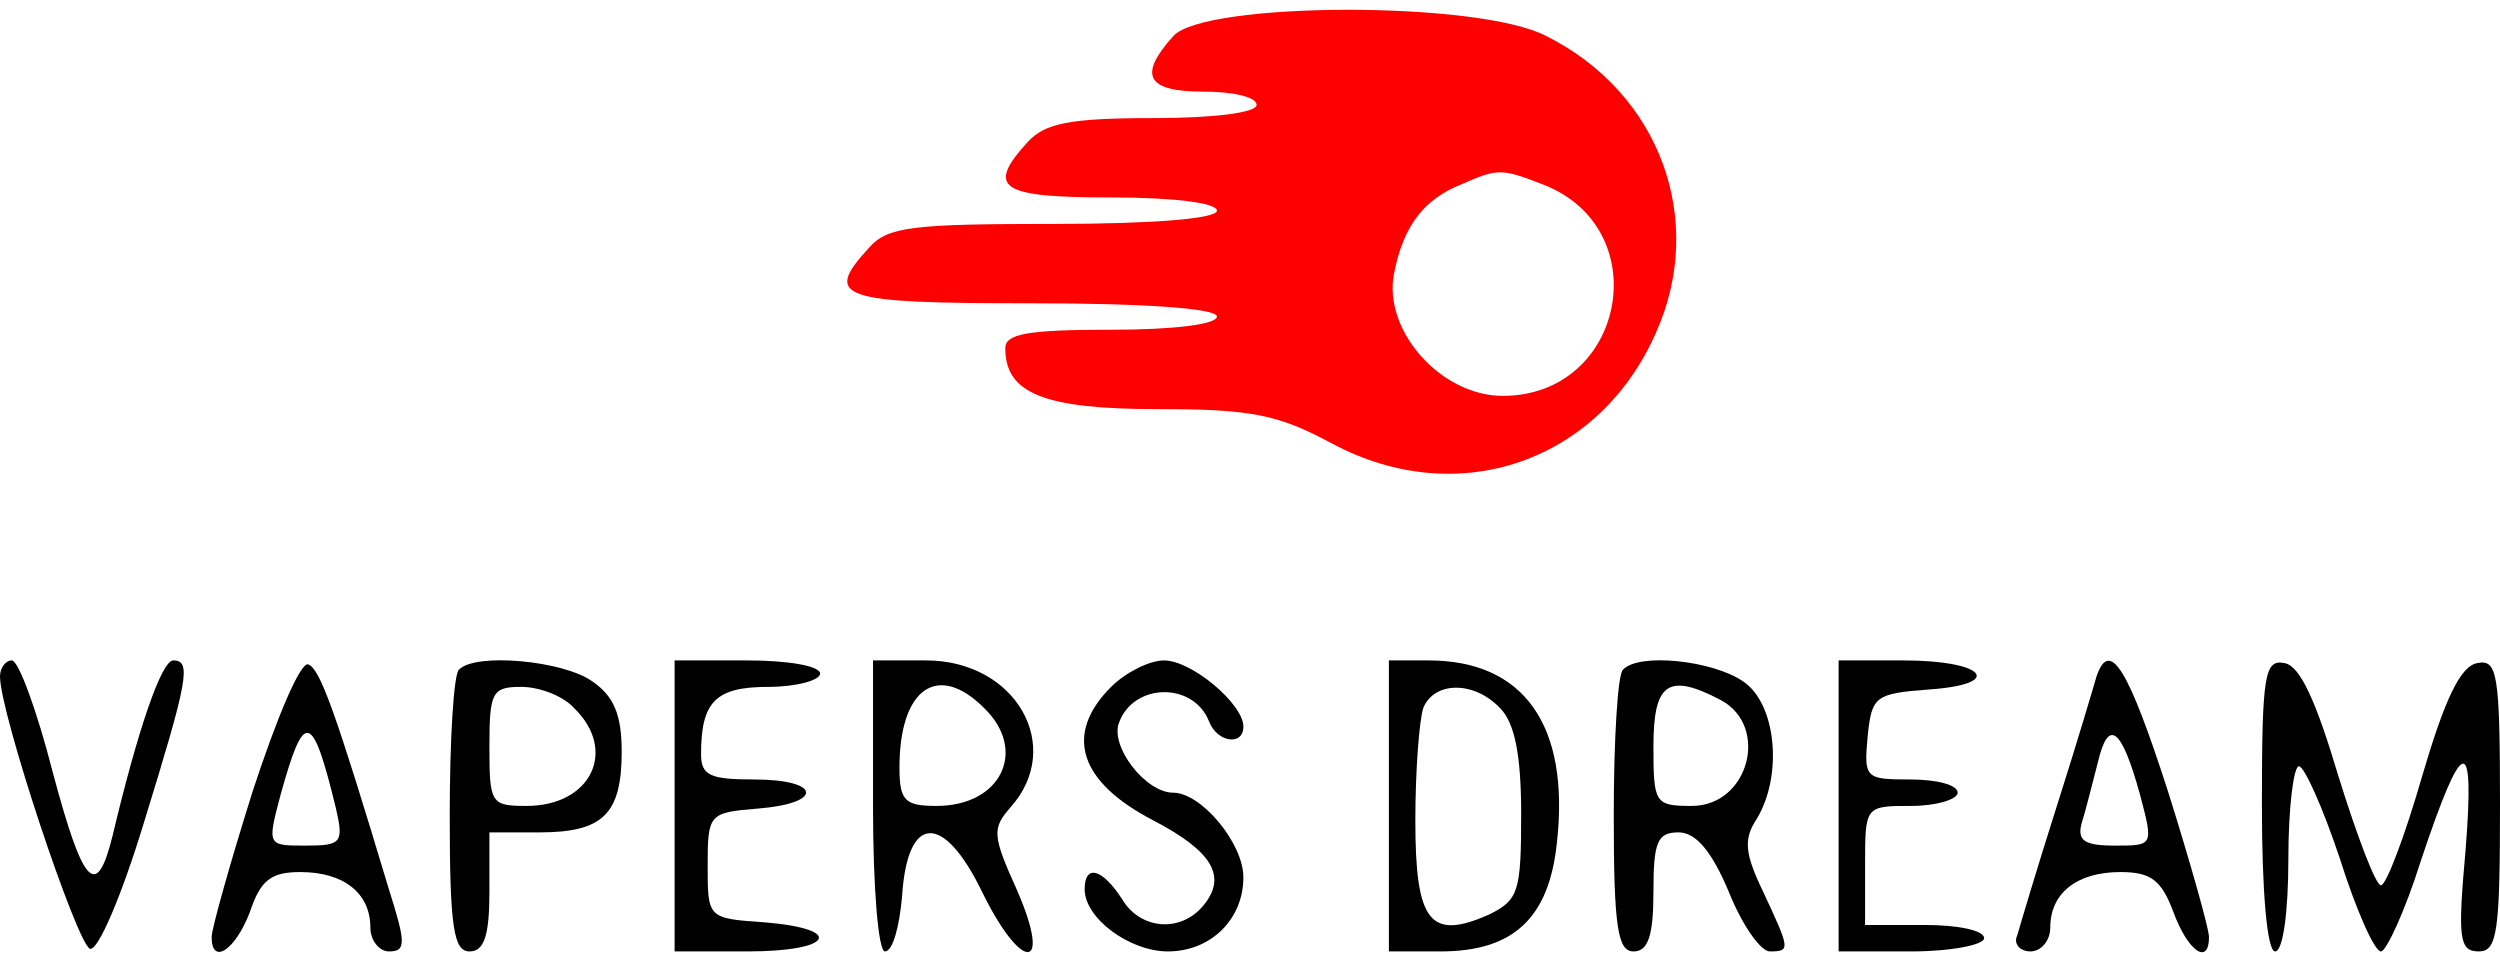
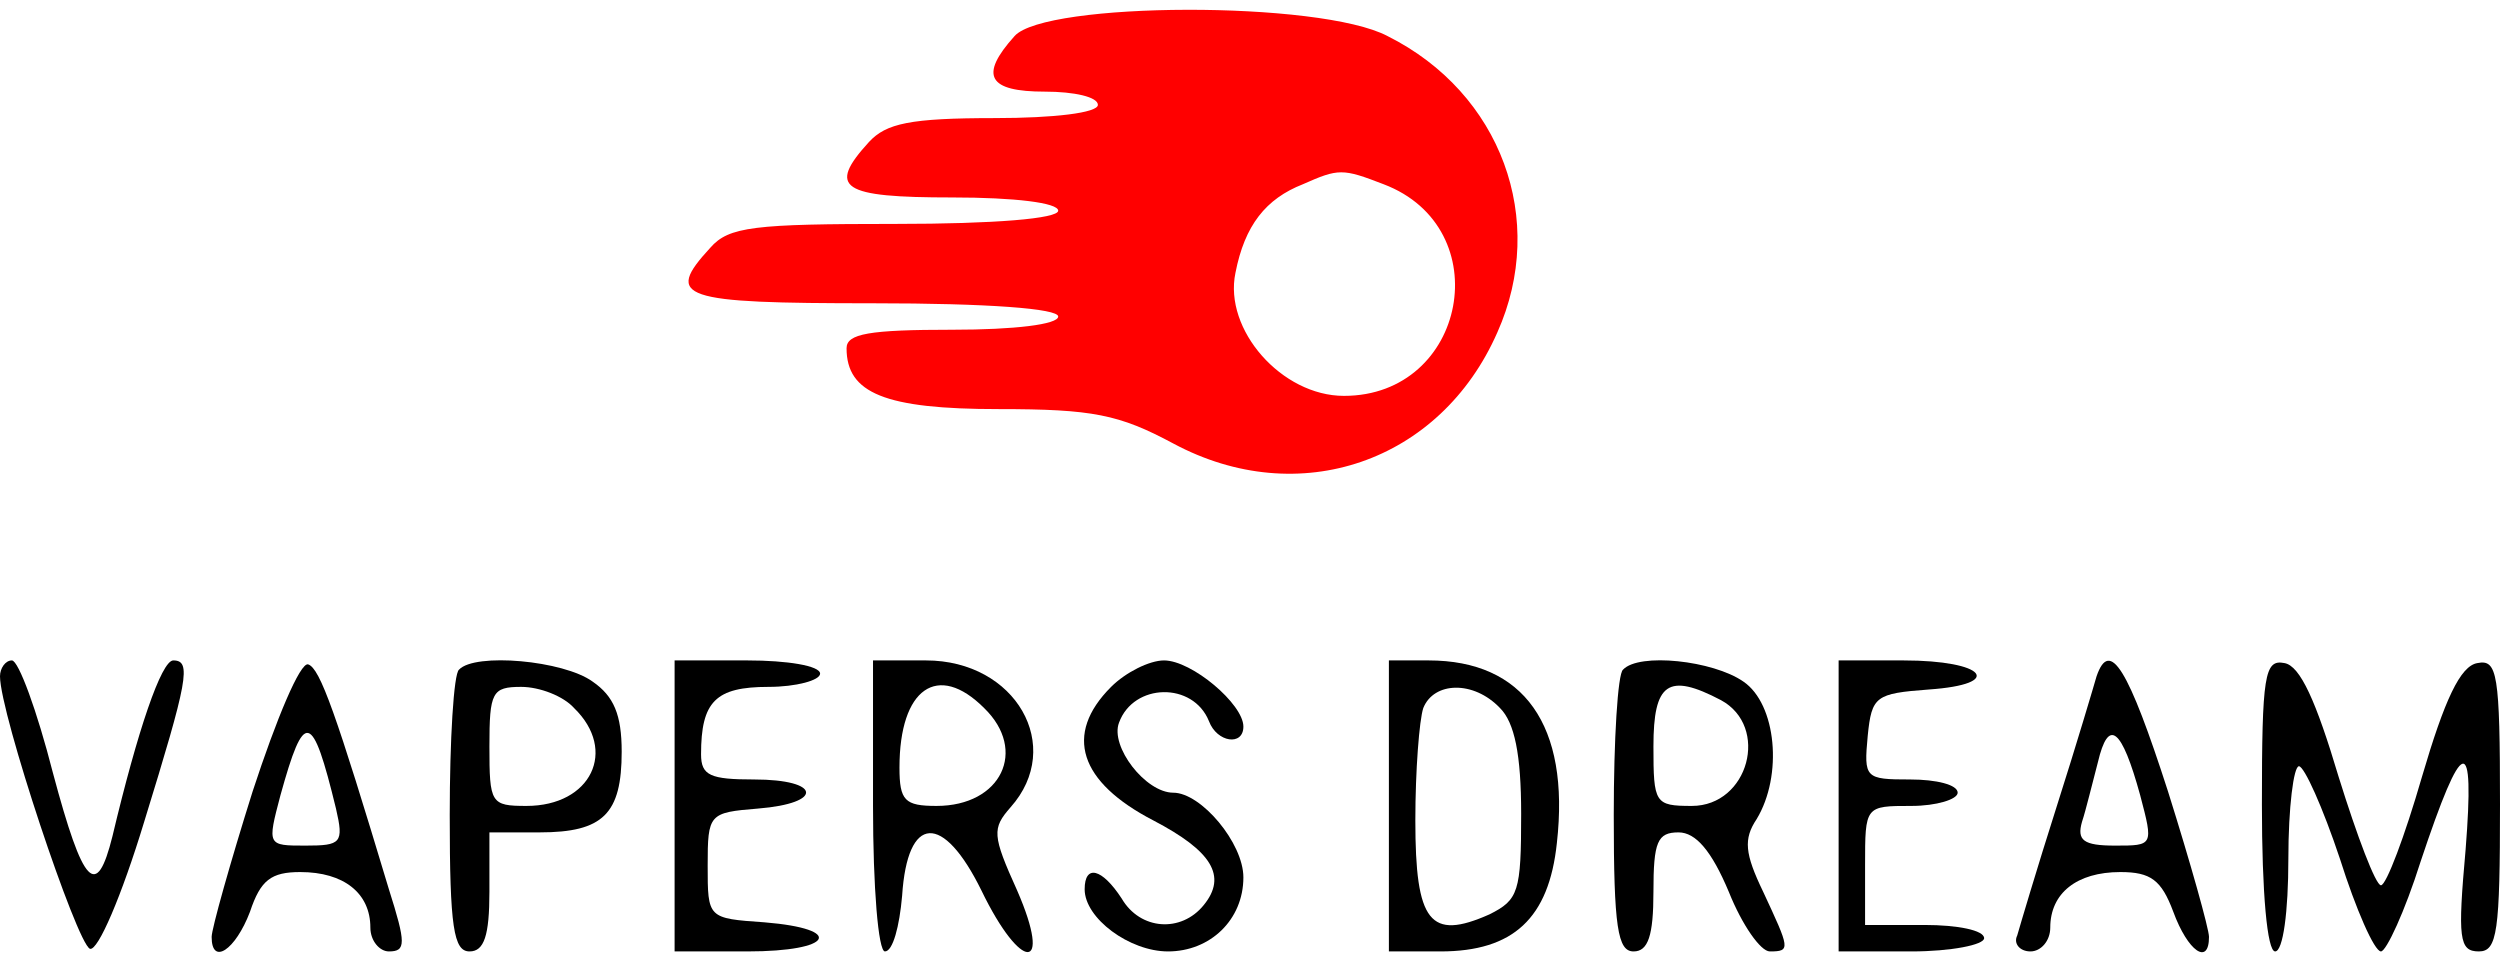
<svg xmlns="http://www.w3.org/2000/svg" width="189" height="72">
  <g>
-     <path fill="#ff0000" d="m88.7,2.728c-2.7,3 -2,4.2 2.3,4.2c2.2,0 4,0.4 4,1c0,0.6 -3.3,1 -7.8,1c-6.4,0 -8.2,0.4 -9.5,1.8c-3.2,3.5 -2.1,4.2 6.3,4.2c4.7,0 8,0.4 8,1c0,0.6 -4.8,1 -12.3,1c-10.7,0 -12.6,0.2 -14,1.8c-3.5,3.8 -2.3,4.2 12.3,4.2c8.7,0 14,0.4 14,1c0,0.6 -3.3,1 -8,1c-6.3,0 -8,0.3 -8,1.4c0,3.4 2.9,4.6 11.5,4.6c7.1,0 9.1,0.4 13.2,2.6c9.5,5.1 20.2,1.4 24.5,-8.4c3.8,-8.5 0.3,-18.1 -8.3,-22.4c-5.1,-2.7 -25.9,-2.6 -28.2,0zm27.9,11.2c8.7,3.3 6.3,16 -3,16c-4.7,0 -9.1,-5 -8.2,-9.3c0.7,-3.6 2.3,-5.6 5.1,-6.7c2.7,-1.2 3,-1.2 6.1,0z" />
-     <path d="m0,51.128c0,2.8 5.8,20.2 6.8,20.6c0.6,0.2 2.4,-4 4.1,-9.6c3.3,-10.7 3.6,-12.2 2.2,-12.2c-0.9,0 -2.7,5.3 -4.6,13.3c-1.2,4.8 -2.2,3.8 -4.5,-4.8c-1.2,-4.7 -2.6,-8.5 -3.1,-8.5c-0.5,0 -0.9,0.6 -0.9,1.2z" />
-     <path d="m19.1,59.828c-1.7,5.4 -3.1,10.4 -3.1,11c0,2.2 1.8,1 2.9,-1.9c0.8,-2.4 1.6,-3 3.8,-3c3.3,0 5.3,1.6 5.3,4.2c0,1 0.7,1.8 1.4,1.8c1.3,0 1.3,-0.6 0,-4.7c-4,-13.3 -5.2,-16.7 -6.1,-17c-0.6,-0.2 -2.4,4.1 -4.2,9.6zm6.3,1.3c0.6,2.6 0.4,2.8 -2.3,2.8c-2.9,0 -2.9,0 -1.9,-3.8c1.8,-6.5 2.4,-6.4 4.2,1z" />
-     <path d="m34.7,50.628c-0.4,0.3 -0.7,5.3 -0.7,11c0,8.5 0.3,10.3 1.5,10.3c1.1,0 1.5,-1.2 1.5,-4.5l0,-4.5l3.8,0c4.8,0 6.2,-1.4 6.2,-6.1c0,-2.8 -0.6,-4.2 -2.2,-5.3c-2.2,-1.6 -8.9,-2.2 -10.1,-0.9zm8.7,2.9c3.3,3.2 1.3,7.4 -3.6,7.4c-2.7,0 -2.8,-0.2 -2.8,-4.5c0,-4.1 0.2,-4.5 2.4,-4.5c1.4,0 3.2,0.7 4,1.6z" />
-     <path d="m51,60.928l0,11l5.5,0c6.5,0 7.4,-1.7 1.3,-2.2c-4.3,-0.3 -4.3,-0.3 -4.3,-4.3c0,-3.9 0.1,-4 3.8,-4.3c5,-0.4 4.8,-2.2 -0.3,-2.2c-3.3,0 -4,-0.3 -4,-1.9c0,-4 1.1,-5.1 5.1,-5.1c2.1,0 3.9,-0.5 3.9,-1c0,-0.6 -2.5,-1 -5.5,-1l-5.5,0l0,11z" />
-     <path d="m66,60.928c0,6.2 0.4,11 0.9,11c0.6,0 1.1,-1.9 1.3,-4.2c0.4,-6.2 3.1,-6.3 6,-0.4c3,6.2 5.4,6.2 2.7,0c-1.9,-4.2 -1.9,-4.7 -0.5,-6.3c4.1,-4.6 0.4,-11.1 -6.4,-11.1l-4,0l0,11zm8.4,-7.4c3.3,3.2 1.3,7.4 -3.6,7.4c-2.4,0 -2.8,-0.4 -2.8,-2.9c0,-6 2.9,-8 6.4,-4.5z" />
-     <path d="m84,51.928c-3.6,3.6 -2.4,7.2 3.2,10.1c4.4,2.3 5.6,4.2 3.8,6.4c-1.7,2.1 -4.8,1.9 -6.2,-0.5c-1.5,-2.3 -2.8,-2.6 -2.8,-0.7c0,2.2 3.4,4.7 6.3,4.7c3.2,0 5.7,-2.4 5.7,-5.6c0,-2.6 -3.2,-6.4 -5.3,-6.4c-2.1,0 -4.8,-3.5 -4.1,-5.3c1.1,-3 5.6,-3.1 6.8,-0.1c0.6,1.6 2.6,1.9 2.6,0.4c0,-1.7 -3.9,-5 -6,-5c-1.1,0 -2.9,0.9 -4,2z" />
-     <path d="m105,60.928l0,11l3.9,0c5.5,0 8.2,-2.5 8.8,-8.2c1,-8.9 -2.5,-13.8 -9.7,-13.8l-3,0l0,11zm8.4,-7.4c1.1,1.1 1.6,3.5 1.6,8c0,5.9 -0.2,6.5 -2.4,7.6c-4.5,2 -5.6,0.6 -5.6,-7.1c0,-3.8 0.3,-7.6 0.6,-8.5c0.8,-2 3.8,-2.1 5.8,0z" />
-     <path d="m122.7,50.628c-0.4,0.3 -0.7,5.3 -0.7,11c0,8.5 0.3,10.3 1.5,10.3c1.1,0 1.5,-1.2 1.5,-4.5c0,-3.8 0.3,-4.5 1.9,-4.5c1.3,0 2.5,1.4 3.8,4.5c1,2.5 2.4,4.5 3.1,4.5c1.6,0 1.5,-0.2 -0.5,-4.5c-1.4,-2.9 -1.5,-4 -0.5,-5.5c2,-3.3 1.5,-8.7 -1,-10.4c-2.3,-1.6 -7.9,-2.2 -9.1,-0.9zm7.4,2.3c3.7,2 2.1,8 -2.2,8c-2.8,0 -2.9,-0.2 -2.9,-4.5c0,-4.8 1.1,-5.6 5.1,-3.5z" />
-     <path d="m139,60.928l0,11l5.5,0c3,0 5.5,-0.5 5.5,-1c0,-0.6 -2,-1 -4.5,-1l-4.5,0l0,-4.5c0,-4.5 0,-4.5 3.5,-4.5c1.9,0 3.5,-0.5 3.5,-1c0,-0.6 -1.6,-1 -3.6,-1c-3.4,0 -3.5,-0.1 -3.2,-3.3c0.3,-3 0.6,-3.2 4.6,-3.5c5.8,-0.4 4.3,-2.2 -1.9,-2.2l-4.9,0l0,11z" />
-     <path d="m158.5,51.128c-0.2,0.7 -1.5,5.1 -3,9.8c-1.5,4.7 -2.8,9.1 -3,9.8c-0.3,0.6 0.2,1.2 1,1.2c0.8,0 1.5,-0.8 1.5,-1.8c0,-2.6 2,-4.2 5.3,-4.2c2.3,0 3.1,0.6 4,3c1.1,3 2.7,4.1 2.7,1.9c0,-0.6 -1.4,-5.6 -3.1,-11c-3,-9.3 -4.4,-11.6 -5.4,-8.7zm3.3,9c1,3.8 1,3.8 -1.9,3.8c-2.4,0 -2.9,-0.4 -2.5,-1.8c0.3,-0.9 0.8,-3 1.2,-4.5c0.8,-3.4 1.8,-2.6 3.2,2.5z" />
-     <path d="m171,60.828c0,6.7 0.4,11.1 1,11.1c0.6,0 1,-3 1,-7c0,-3.9 0.4,-7 0.8,-7c0.4,0 1.8,3.1 3.1,7c1.2,3.8 2.6,7 3.1,7c0.4,0 1.8,-3 3,-6.8c3.2,-9.6 4.1,-9.8 3.4,-0.9c-0.6,6.7 -0.5,7.7 1,7.7c1.4,0 1.6,-1.5 1.6,-11.1c0,-9.9 -0.2,-11 -1.7,-10.7c-1.3,0.2 -2.5,2.8 -4.2,8.6c-1.3,4.5 -2.7,8.2 -3.1,8.2c-0.4,0 -1.8,-3.7 -3.2,-8.2c-1.7,-5.7 -2.9,-8.4 -4.1,-8.6c-1.5,-0.3 -1.7,0.9 -1.7,10.7z" />
+     <path id="svg_1" d="m76.7,2.728c-2.7,3 -2,4.2 2.3,4.2c2.2,0 4,0.4 4,1c0,0.6 -3.3,1 -7.8,1c-6.4,0 -8.2,0.4 -9.5,1.8c-3.2,3.5 -2.1,4.2 6.3,4.2c4.7,0 8,0.4 8,1c0,0.6 -4.8,1 -12.3,1c-10.7,0 -12.6,0.2 -14,1.8c-3.5,3.8 -2.3,4.2 12.3,4.2c8.7,0 14,0.4 14,1c0,0.6 -3.3,1 -8,1c-6.3,0 -8,0.3 -8,1.4c0,3.4 2.9,4.6 11.5,4.6c7.1,0 9.1,0.4 13.2,2.6c9.5,5.1 20.2,1.4 24.5,-8.4c3.8,-8.5 0.3,-18.1 -8.3,-22.4c-5.1,-2.7 -25.9,-2.6 -28.2,0zm27.9,11.2c8.7,3.3 6.3,16 -3,16c-4.7,0 -9.1,-5 -8.2,-9.3c0.7,-3.6 2.3,-5.6 5.1,-6.7c2.7,-1.2 3,-1.2 6.1,0z" fill="#ff0000" />
+     <path id="svg_2" d="m0,51.128c0,2.8 5.8,20.2 6.8,20.6c0.6,0.2 2.4,-4 4.1,-9.6c3.3,-10.7 3.6,-12.2 2.2,-12.2c-0.9,0 -2.7,5.3 -4.6,13.3c-1.2,4.8 -2.2,3.8 -4.5,-4.8c-1.2,-4.7 -2.6,-8.5 -3.1,-8.5c-0.5,0 -0.9,0.6 -0.9,1.2z" />
+     <path id="svg_3" d="m19.1,59.828c-1.7,5.4 -3.1,10.4 -3.1,11c0,2.2 1.8,1 2.9,-1.9c0.8,-2.4 1.6,-3 3.8,-3c3.3,0 5.3,1.6 5.3,4.2c0,1 0.7,1.8 1.4,1.8c1.3,0 1.3,-0.6 0,-4.7c-4,-13.3 -5.2,-16.7 -6.1,-17c-0.6,-0.2 -2.4,4.1 -4.2,9.6zm6.3,1.3c0.6,2.6 0.4,2.8 -2.3,2.8c-2.9,0 -2.9,0 -1.9,-3.8c1.8,-6.5 2.4,-6.4 4.2,1z" />
+     <path id="svg_4" d="m34.7,50.628c-0.4,0.3 -0.7,5.3 -0.7,11c0,8.5 0.3,10.3 1.5,10.3c1.1,0 1.5,-1.2 1.5,-4.5l0,-4.5l3.8,0c4.8,0 6.2,-1.4 6.2,-6.1c0,-2.8 -0.6,-4.2 -2.2,-5.3c-2.2,-1.6 -8.9,-2.2 -10.1,-0.9zm8.7,2.9c3.3,3.2 1.3,7.4 -3.6,7.4c-2.7,0 -2.8,-0.2 -2.8,-4.5c0,-4.1 0.2,-4.5 2.4,-4.5c1.4,0 3.2,0.7 4,1.6z" />
+     <path id="svg_5" d="m51,60.928l0,11l5.5,0c6.5,0 7.4,-1.7 1.3,-2.2c-4.3,-0.3 -4.3,-0.3 -4.3,-4.3c0,-3.9 0.1,-4 3.8,-4.3c5,-0.4 4.8,-2.2 -0.3,-2.2c-3.3,0 -4,-0.3 -4,-1.9c0,-4 1.1,-5.1 5.1,-5.1c2.1,0 3.9,-0.5 3.9,-1c0,-0.6 -2.5,-1 -5.5,-1l-5.5,0l0,11z" />
+     <path id="svg_6" d="m66,60.928c0,6.2 0.4,11 0.9,11c0.6,0 1.1,-1.9 1.3,-4.2c0.4,-6.2 3.1,-6.3 6,-0.4c3,6.2 5.4,6.2 2.7,0c-1.9,-4.2 -1.9,-4.7 -0.5,-6.3c4.1,-4.6 0.4,-11.1 -6.4,-11.1l-4,0l0,11zm8.4,-7.4c3.3,3.2 1.3,7.4 -3.6,7.4c-2.4,0 -2.8,-0.4 -2.8,-2.9c0,-6 2.9,-8 6.4,-4.5z" />
+     <path id="svg_7" d="m84,51.928c-3.6,3.6 -2.4,7.2 3.2,10.1c4.4,2.3 5.6,4.2 3.8,6.4c-1.7,2.1 -4.8,1.9 -6.2,-0.5c-1.5,-2.3 -2.8,-2.6 -2.8,-0.7c0,2.2 3.4,4.7 6.3,4.7c3.2,0 5.7,-2.4 5.7,-5.6c0,-2.6 -3.2,-6.4 -5.3,-6.4c-2.1,0 -4.8,-3.5 -4.1,-5.3c1.1,-3 5.6,-3.1 6.8,-0.1c0.6,1.6 2.6,1.9 2.6,0.4c0,-1.7 -3.9,-5 -6,-5c-1.1,0 -2.9,0.9 -4,2z" />
+     <path id="svg_8" d="m105,60.928l0,11l3.9,0c5.5,0 8.2,-2.5 8.8,-8.2c1,-8.9 -2.5,-13.8 -9.7,-13.8l-3,0l0,11zm8.4,-7.4c1.1,1.1 1.6,3.5 1.6,8c0,5.9 -0.2,6.5 -2.4,7.6c-4.5,2 -5.6,0.6 -5.6,-7.1c0,-3.8 0.3,-7.6 0.6,-8.5c0.8,-2 3.8,-2.1 5.8,0z" />
+     <path id="svg_9" d="m122.7,50.628c-0.4,0.3 -0.7,5.3 -0.7,11c0,8.5 0.3,10.3 1.5,10.3c1.1,0 1.5,-1.2 1.5,-4.5c0,-3.8 0.3,-4.5 1.9,-4.5c1.3,0 2.5,1.4 3.8,4.5c1,2.5 2.4,4.5 3.1,4.5c1.6,0 1.5,-0.2 -0.5,-4.5c-1.4,-2.9 -1.5,-4 -0.5,-5.5c2,-3.3 1.5,-8.7 -1,-10.4c-2.3,-1.6 -7.9,-2.2 -9.1,-0.9zm7.4,2.3c3.7,2 2.1,8 -2.2,8c-2.8,0 -2.9,-0.2 -2.9,-4.5c0,-4.8 1.1,-5.6 5.1,-3.5z" />
+     <path id="svg_10" d="m139,60.928l0,11l5.5,0c3,0 5.5,-0.5 5.5,-1c0,-0.6 -2,-1 -4.5,-1l-4.5,0l0,-4.5c0,-4.5 0,-4.5 3.5,-4.5c1.9,0 3.5,-0.5 3.5,-1c0,-0.6 -1.6,-1 -3.6,-1c-3.4,0 -3.5,-0.1 -3.2,-3.3c0.3,-3 0.6,-3.2 4.6,-3.5c5.8,-0.4 4.3,-2.2 -1.9,-2.2l-4.9,0l0,11z" />
+     <path id="svg_11" d="m158.5,51.128c-0.2,0.7 -1.5,5.1 -3,9.8c-1.5,4.7 -2.8,9.1 -3,9.8c-0.3,0.6 0.2,1.2 1,1.2c0.8,0 1.5,-0.8 1.5,-1.8c0,-2.6 2,-4.2 5.3,-4.2c2.3,0 3.1,0.6 4,3c1.1,3 2.7,4.1 2.7,1.9c0,-0.6 -1.4,-5.6 -3.1,-11c-3,-9.3 -4.4,-11.6 -5.4,-8.7zm3.3,9c1,3.8 1,3.8 -1.9,3.8c-2.4,0 -2.9,-0.4 -2.5,-1.8c0.3,-0.9 0.8,-3 1.2,-4.5c0.8,-3.4 1.8,-2.6 3.2,2.5z" />
+     <path id="svg_12" d="m171,60.828c0,6.7 0.4,11.1 1,11.1c0.6,0 1,-3 1,-7c0,-3.9 0.4,-7 0.8,-7c0.4,0 1.8,3.1 3.1,7c1.2,3.8 2.6,7 3.1,7c0.4,0 1.8,-3 3,-6.8c3.2,-9.6 4.1,-9.8 3.4,-0.9c-0.6,6.7 -0.5,7.7 1,7.7c1.4,0 1.6,-1.5 1.6,-11.1c0,-9.9 -0.2,-11 -1.7,-10.7c-1.3,0.2 -2.5,2.8 -4.2,8.6c-1.3,4.5 -2.7,8.2 -3.1,8.2c-0.4,0 -1.8,-3.7 -3.2,-8.2c-1.7,-5.7 -2.9,-8.4 -4.1,-8.6c-1.5,-0.3 -1.7,0.9 -1.7,10.7z" />
  </g>
</svg>
